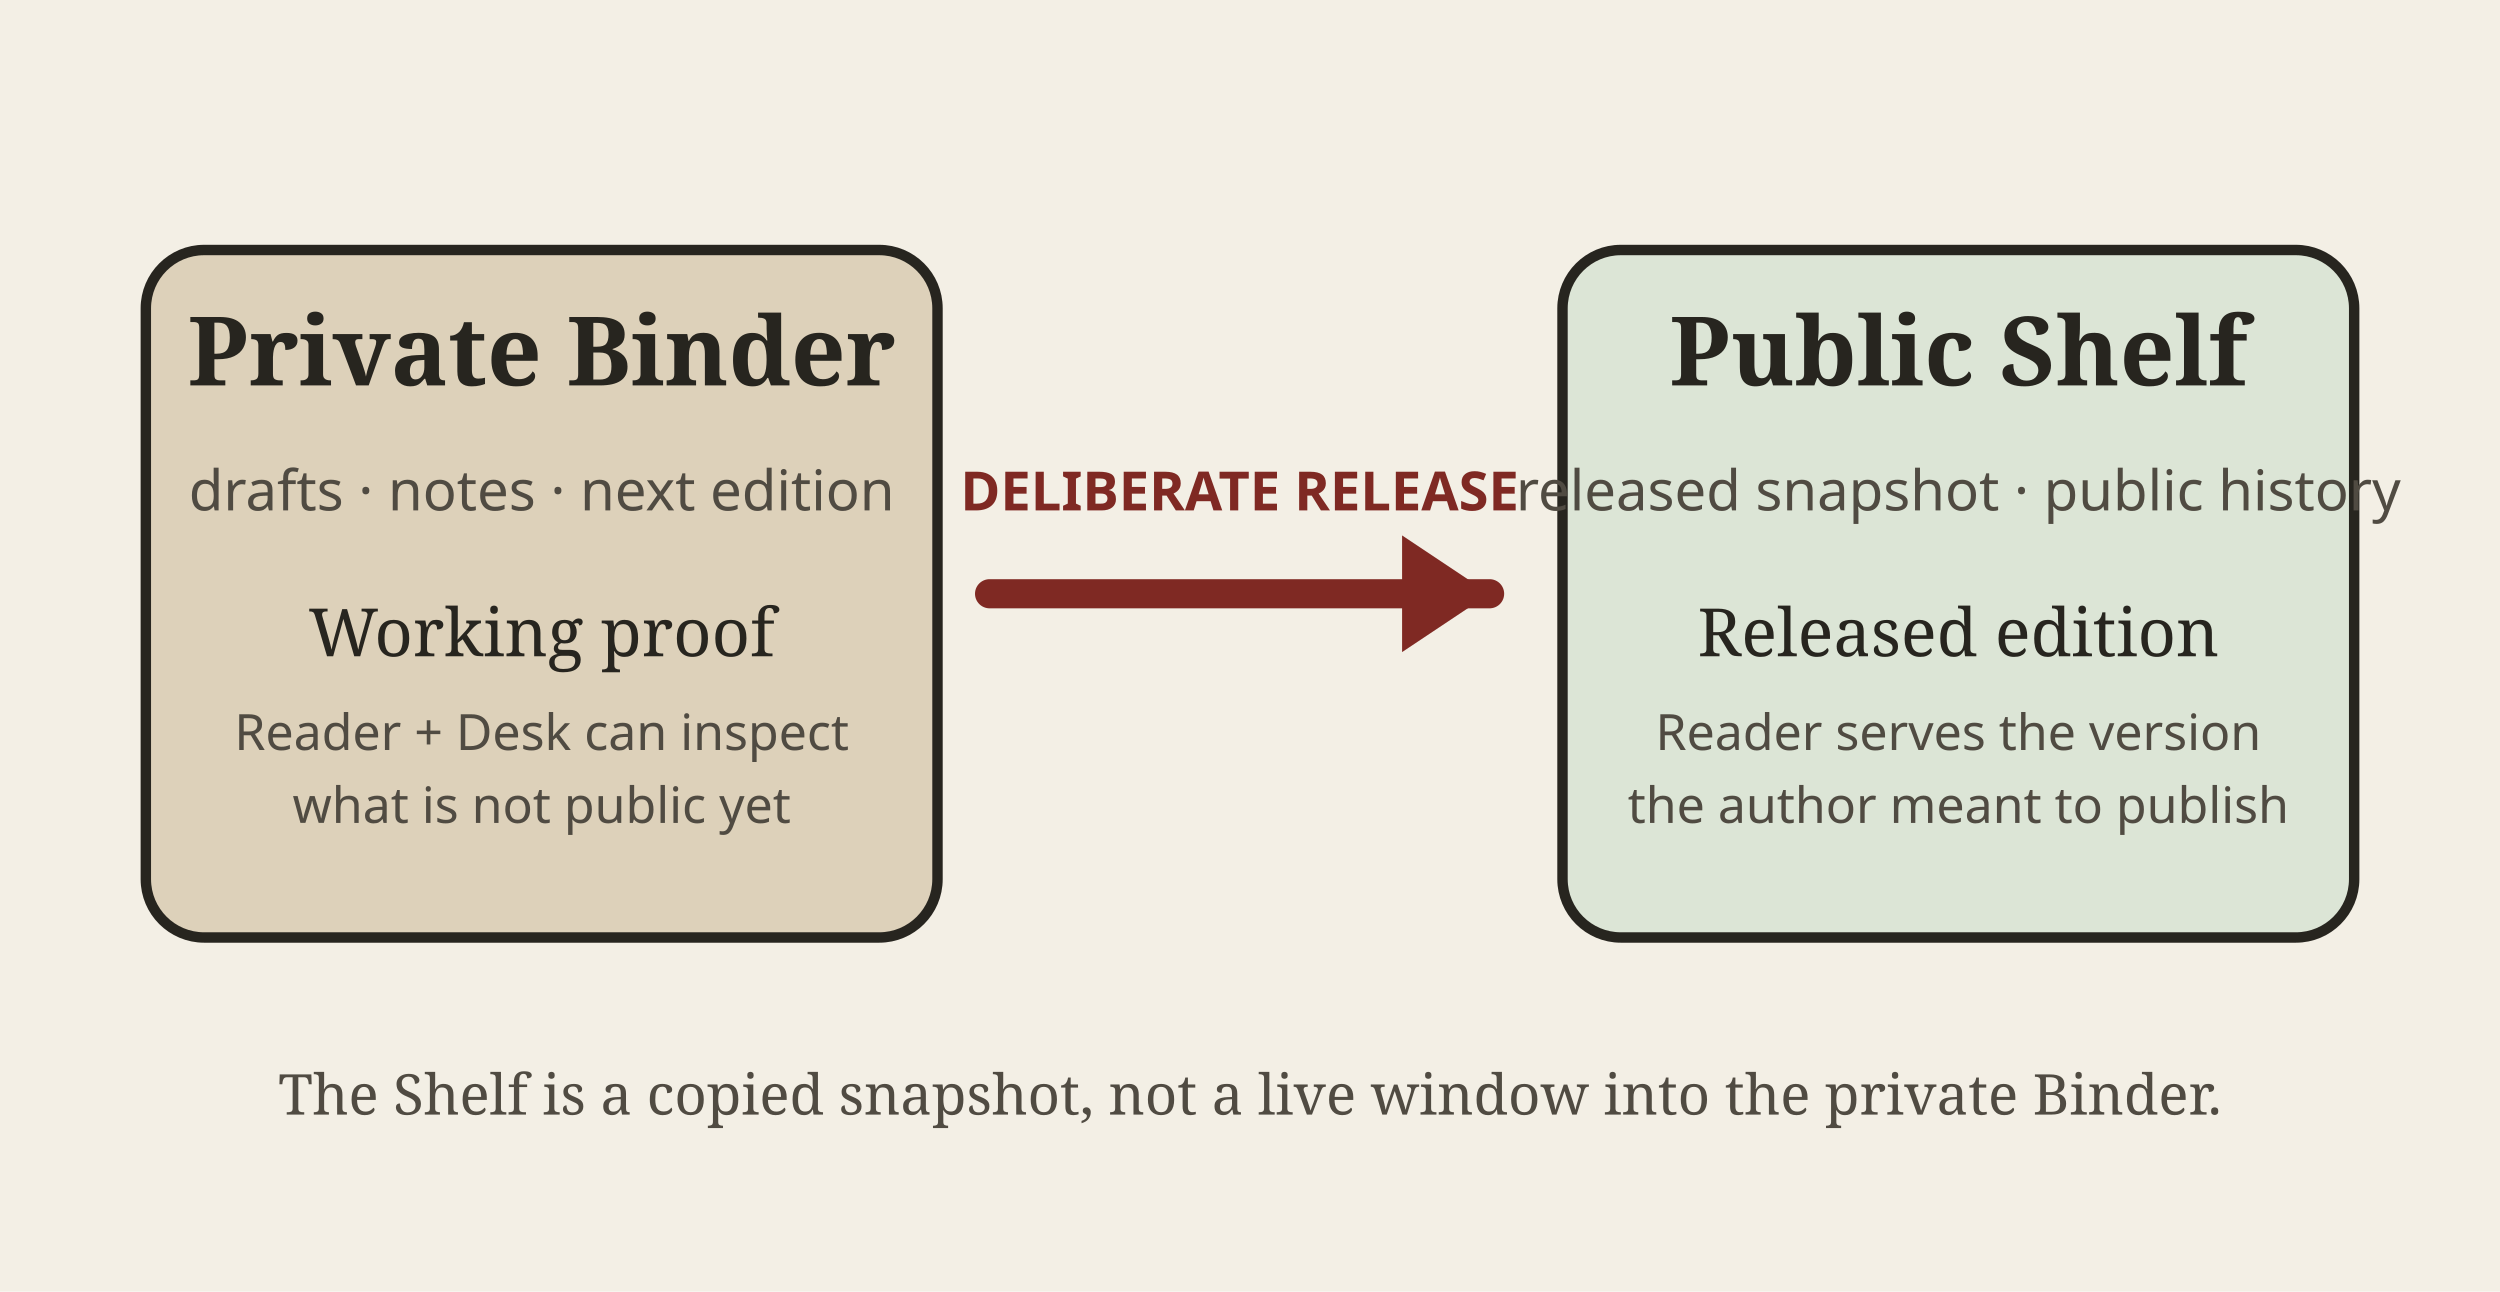
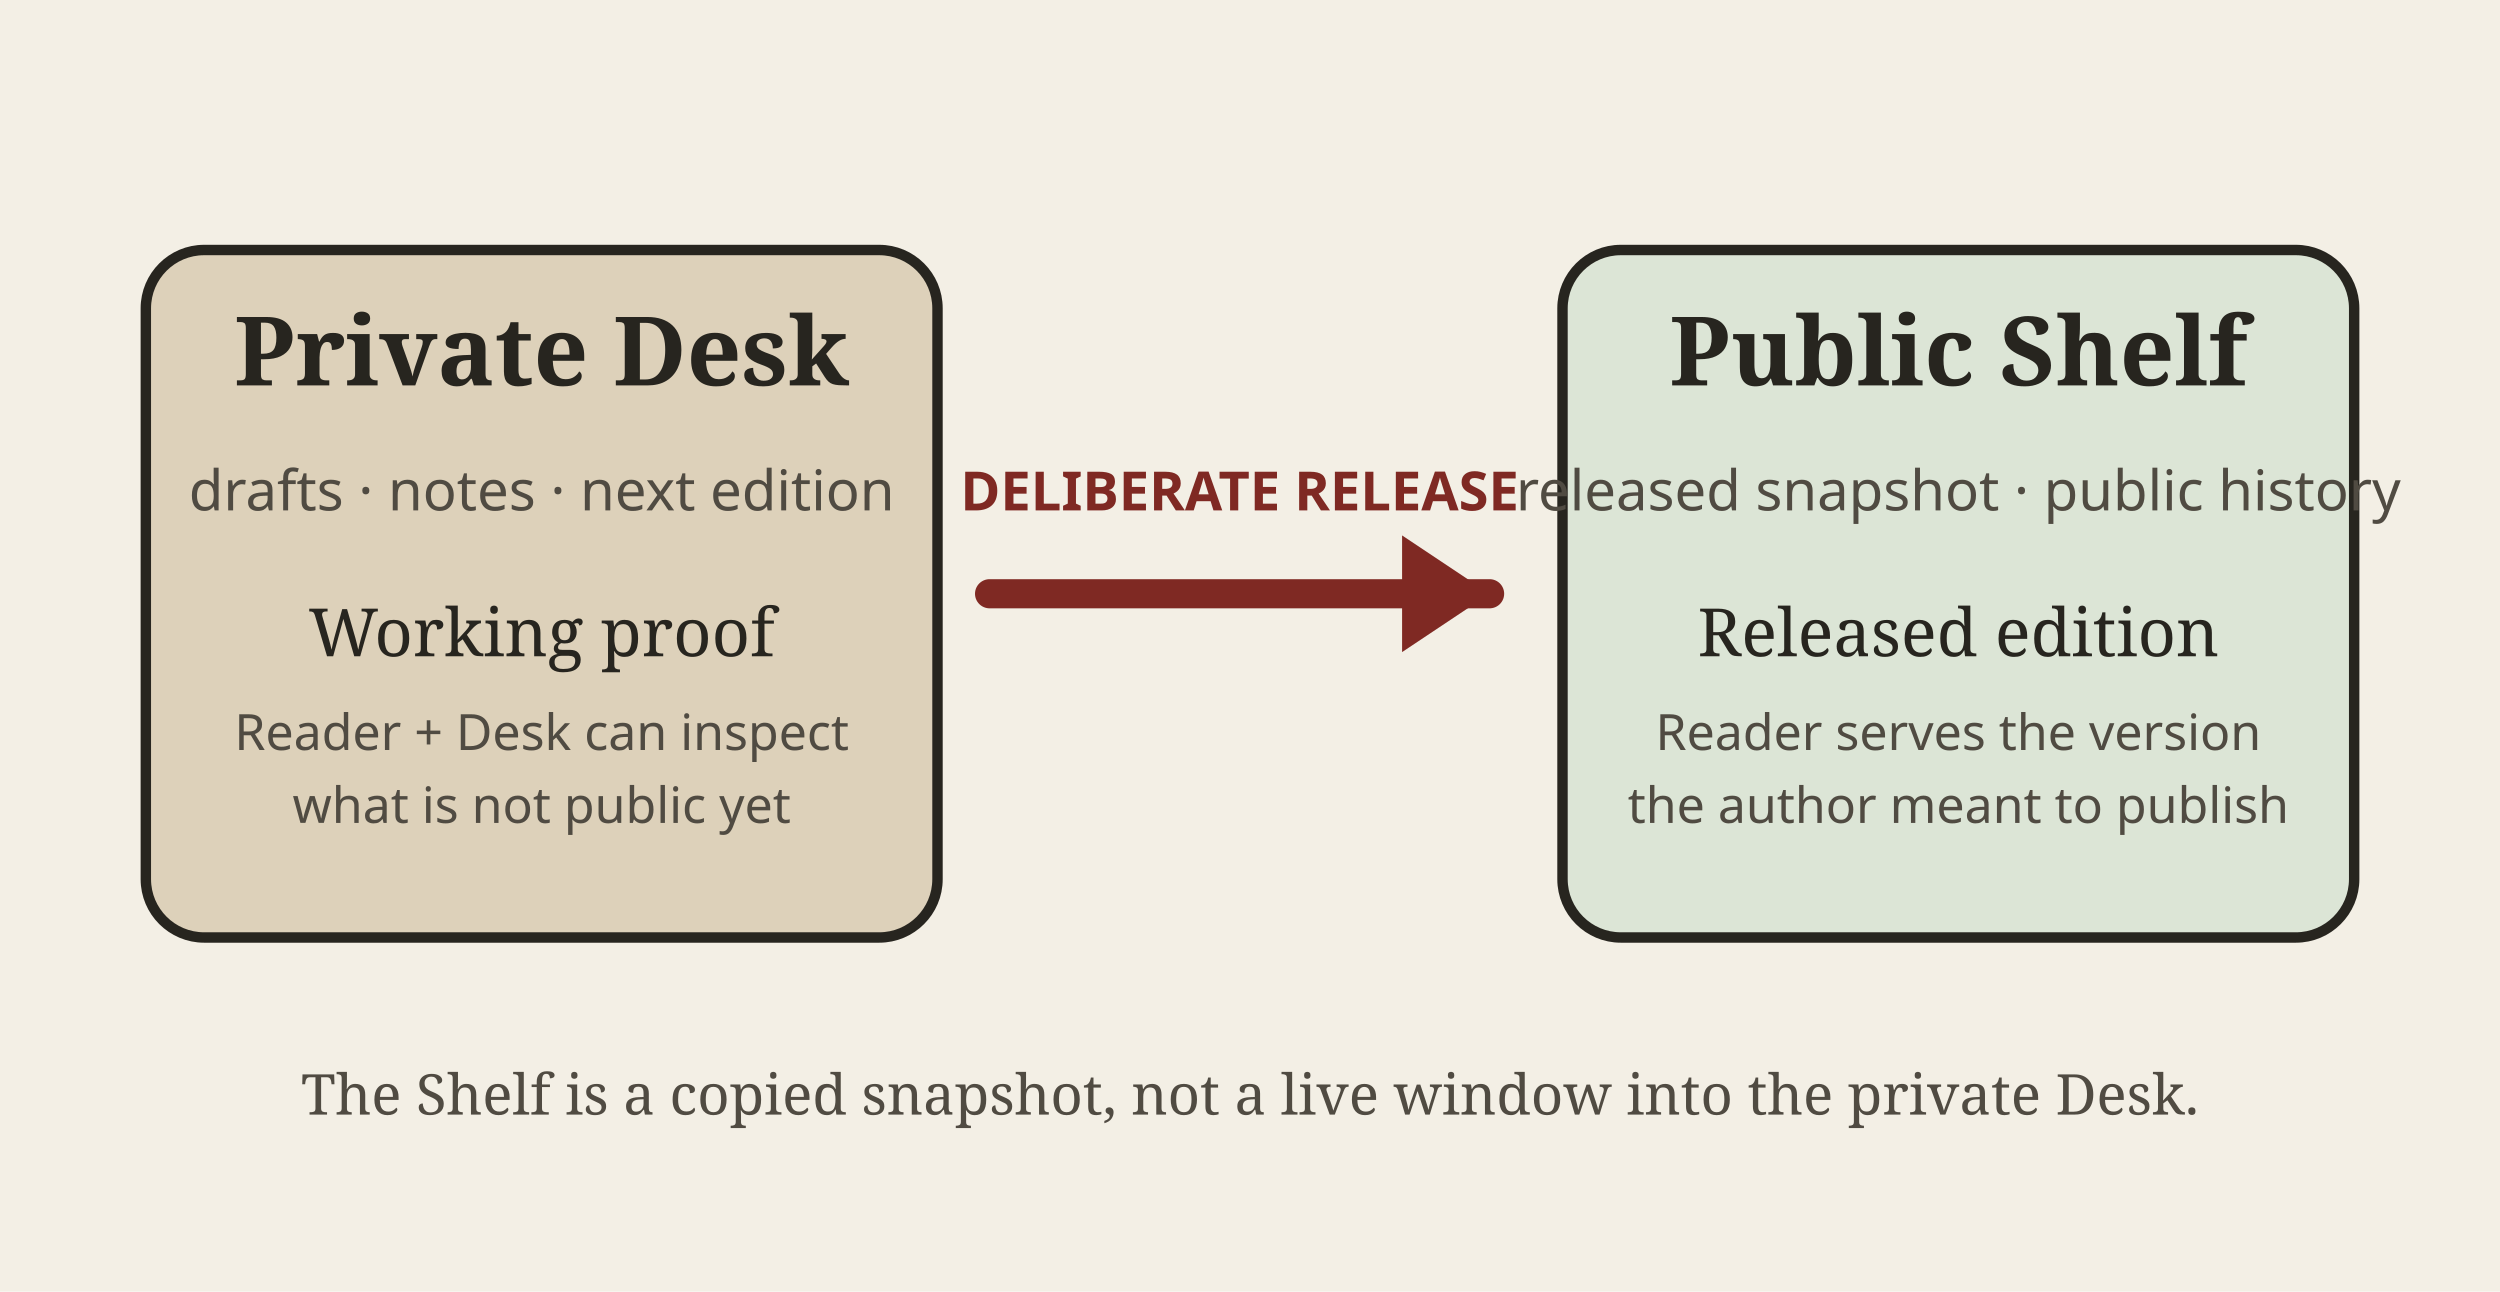
<svg xmlns="http://www.w3.org/2000/svg" viewBox="0 0 1200 620" role="img" aria-labelledby="title desc">
  <rect width="1200" height="620" fill="#f3efe5" />
  <rect x="70" y="120" width="380" height="330" rx="28" fill="#ddd1ba" stroke="#27251f" stroke-width="5" />
-   <text x="260" y="185" text-anchor="middle" font-family="Georgia,serif" font-size="46" font-weight="700" fill="#27251f">Private Binder</text>
+   <text x="260" y="185" text-anchor="middle" font-family="Georgia,serif" font-size="46" font-weight="700" fill="#27251f">Private Desk</text>
  <text x="260" y="245" text-anchor="middle" font-family="system-ui,sans-serif" font-size="27" fill="#504b42">drafts · notes · next edition</text>
  <text x="260" y="315" text-anchor="middle" font-family="Georgia,serif" font-size="32" fill="#27251f">Working proof</text>
  <text x="260" y="360" text-anchor="middle" font-family="system-ui,sans-serif" font-size="24" fill="#504b42">Reader + Desk can inspect</text>
  <text x="260" y="395" text-anchor="middle" font-family="system-ui,sans-serif" font-size="24" fill="#504b42">what is not public yet</text>
  <rect x="750" y="120" width="380" height="330" rx="28" fill="#dce5d6" stroke="#27251f" stroke-width="5" />
  <text x="940" y="185" text-anchor="middle" font-family="Georgia,serif" font-size="46" font-weight="700" fill="#27251f">Public Shelf</text>
  <text x="940" y="245" text-anchor="middle" font-family="system-ui,sans-serif" font-size="27" fill="#504b42">released snapshot · public history</text>
  <text x="940" y="315" text-anchor="middle" font-family="Georgia,serif" font-size="32" fill="#27251f">Released edition</text>
  <text x="940" y="360" text-anchor="middle" font-family="system-ui,sans-serif" font-size="24" fill="#504b42">Reader serves the version</text>
  <text x="940" y="395" text-anchor="middle" font-family="system-ui,sans-serif" font-size="24" fill="#504b42">the author meant to publish</text>
  <path d="M475 285 H715" stroke="#7f2923" stroke-width="14" stroke-linecap="round" />
  <path d="M715 285 l-42 -28 v56 z" fill="#7f2923" />
  <text x="595" y="245" text-anchor="middle" font-family="system-ui,sans-serif" font-size="26" font-weight="700" fill="#7f2923">DELIBERATE RELEASE</text>
-   <text x="600" y="535" text-anchor="middle" font-family="Georgia,serif" font-size="27" fill="#504b42">The Shelf is a copied snapshot, not a live window into the private Binder.</text>
+   <text x="600" y="535" text-anchor="middle" font-family="Georgia,serif" font-size="27" fill="#504b42">The Shelf is a copied snapshot, not a live window into the private Desk.</text>
</svg>
